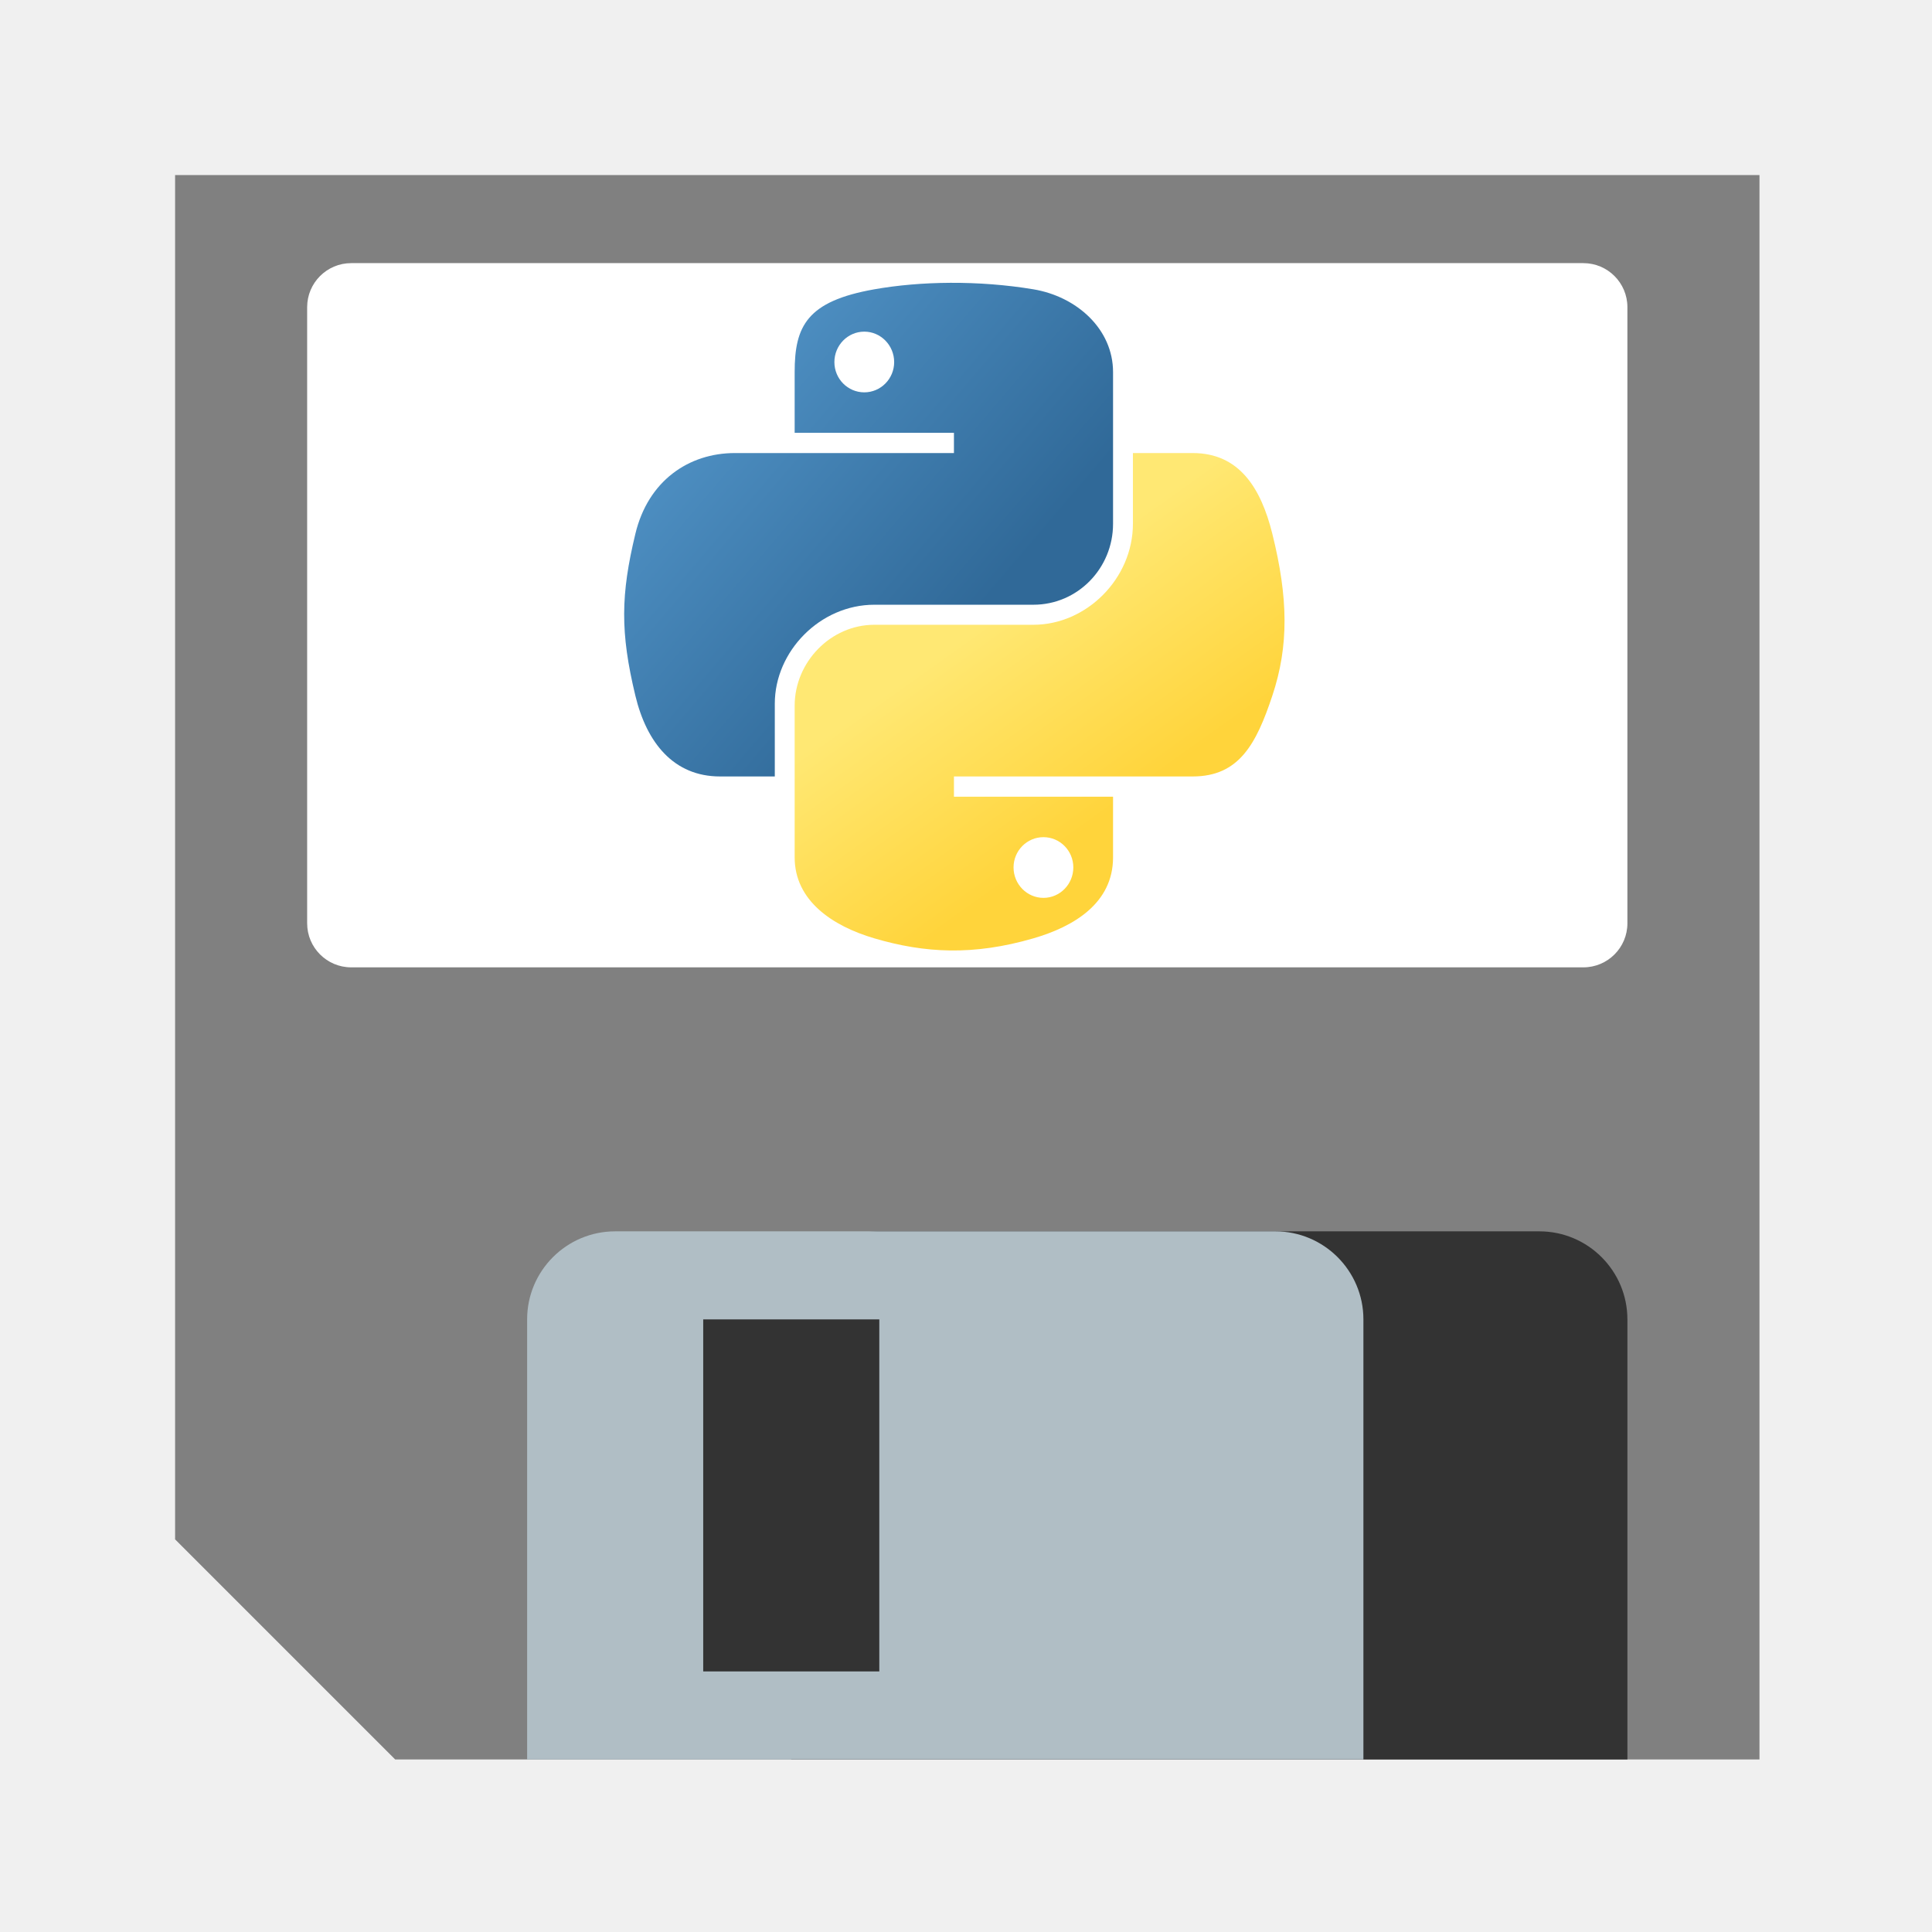
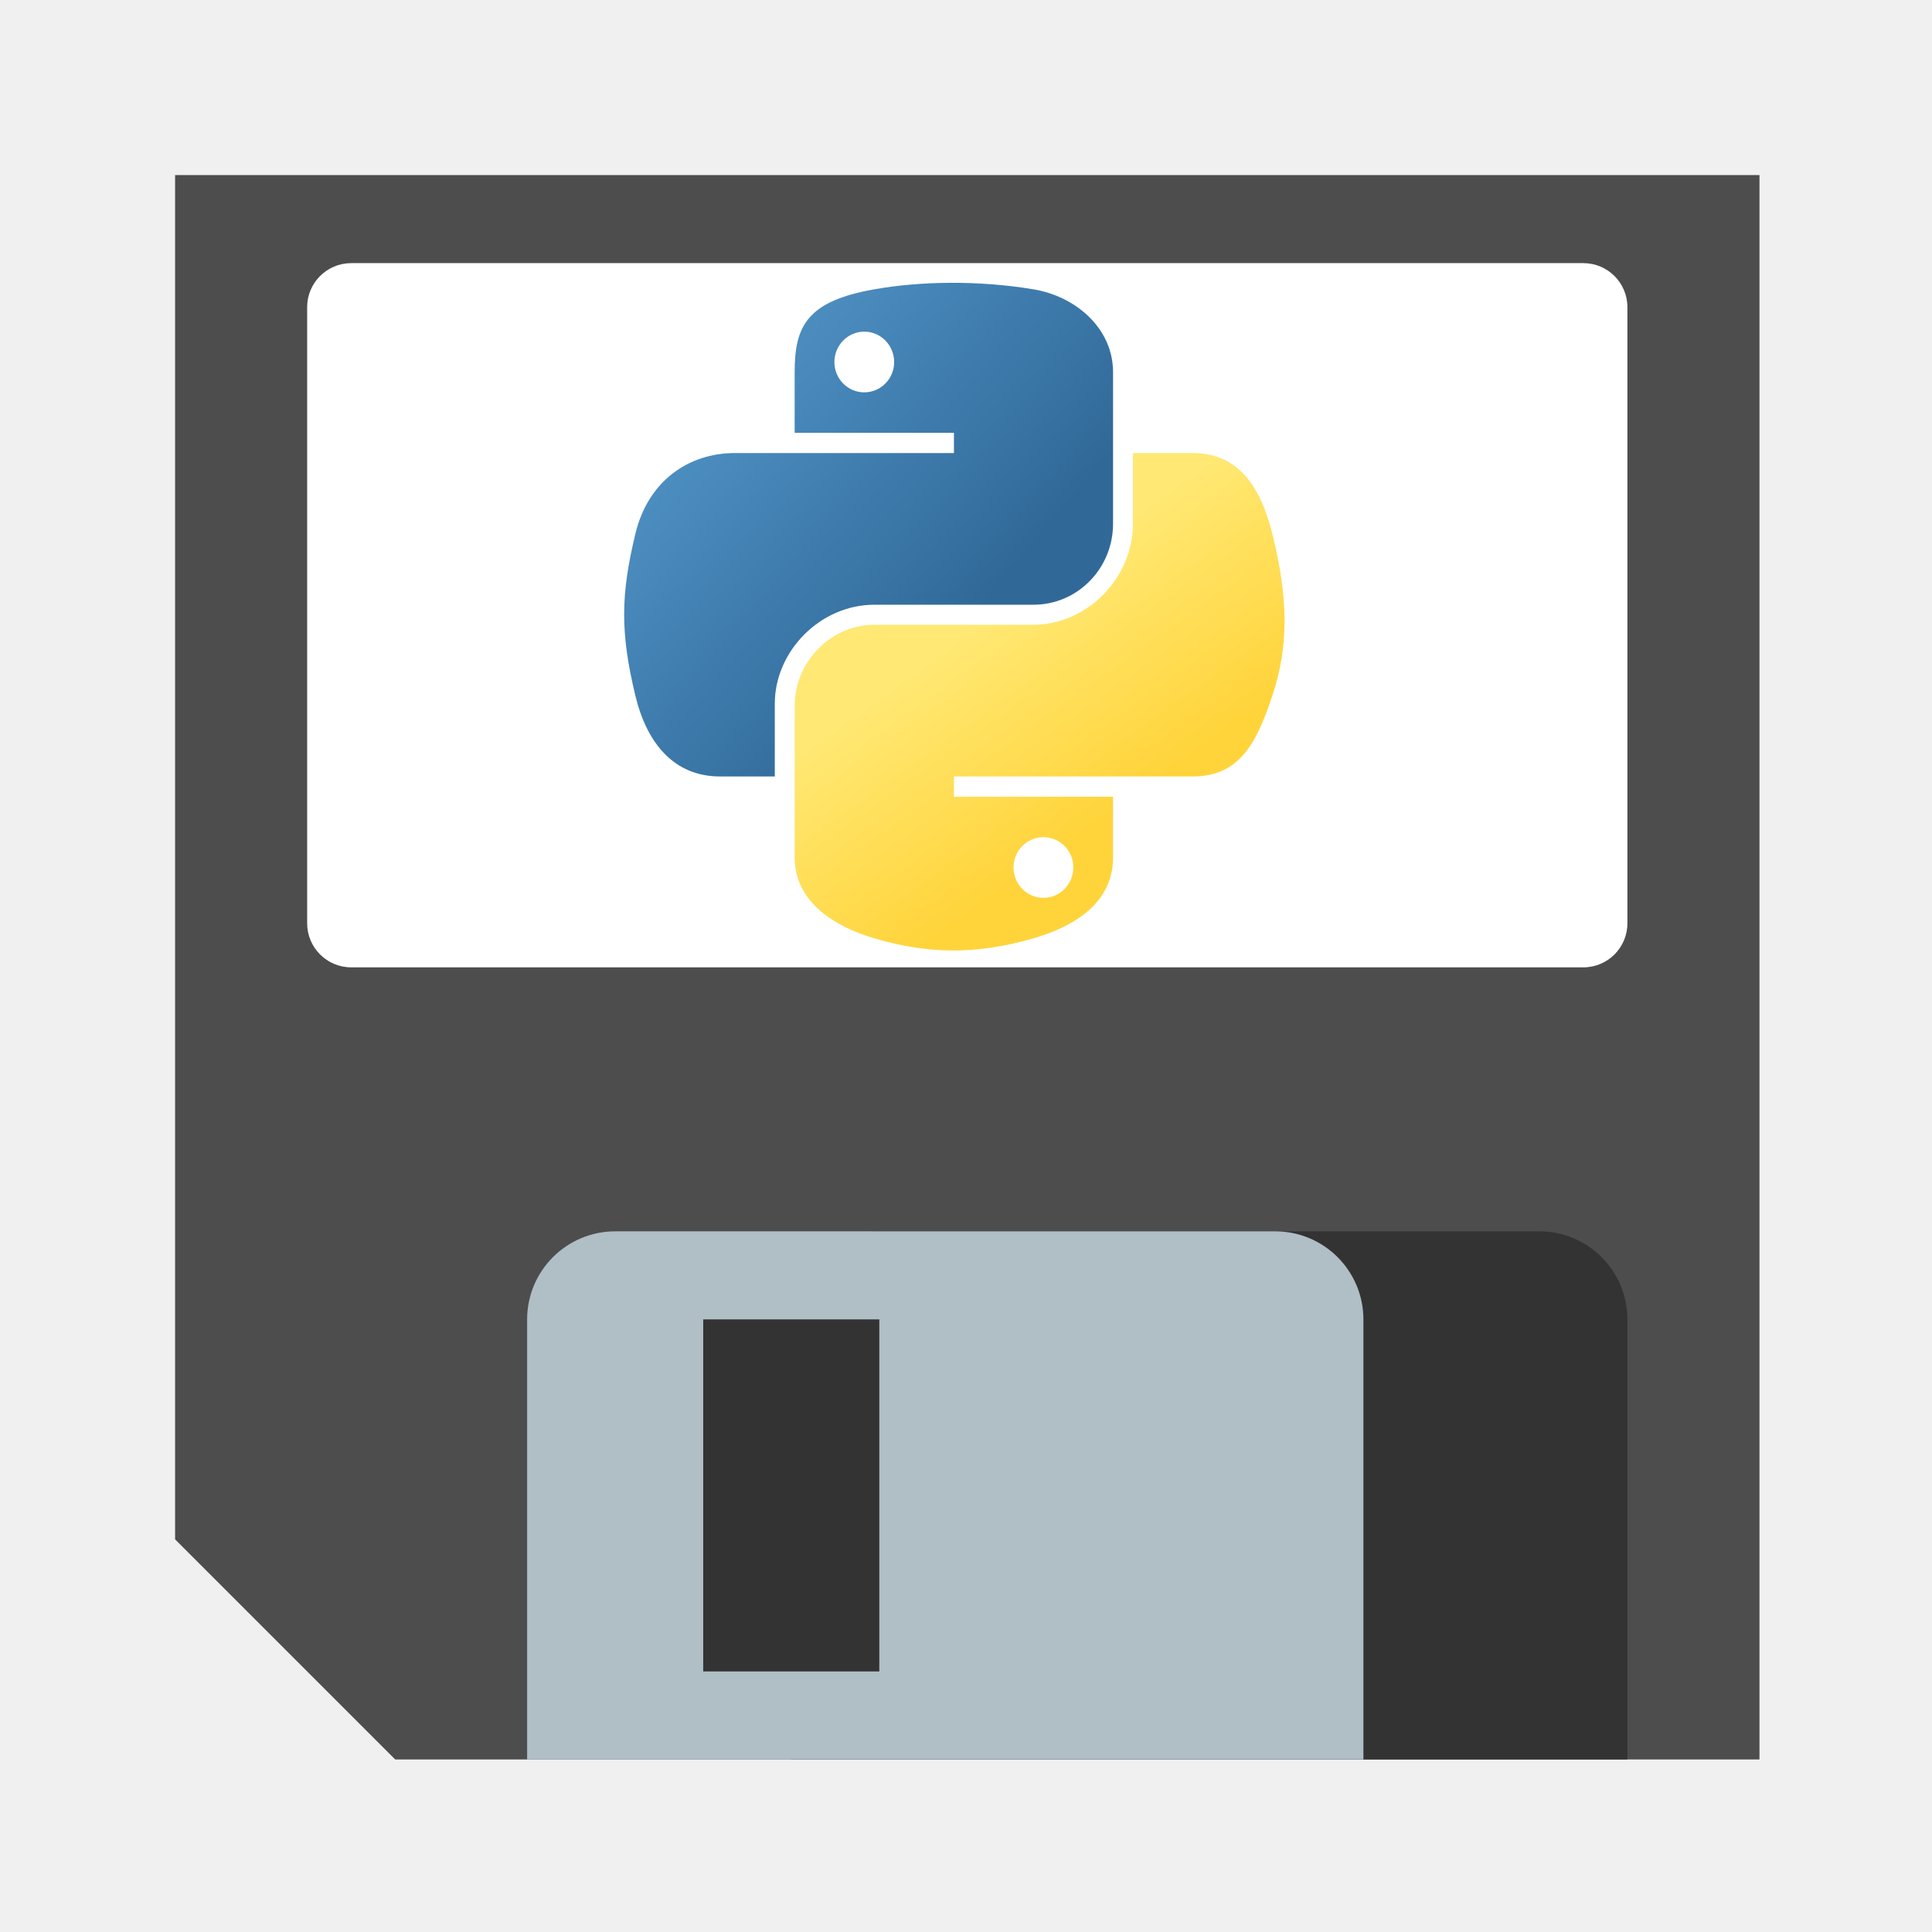
<svg xmlns="http://www.w3.org/2000/svg" xmlns:xlink="http://www.w3.org/1999/xlink" role="img" focusable="false" aria-hidden="true" viewBox="0 0 14 14" version="1.1" id="svg14">
  <defs id="defs18">
    <linearGradient id="BlueGreen" gradientUnits="userSpaceOnUse" y1="20" x1="0" y2="180" x2="0" xlink:href="#linearGradientStops" gradientTransform="matrix(0.01229036,0,0,0.01229036,4.029308,3.003469)" />
    <linearGradient id="linearGradientStops">
      <stop offset="0" style="stop-color:#0515fe" id="stop2" />
      <stop offset="1" style="stop-color:#2cab28" id="stop4" />
    </linearGradient>
    <linearGradient x1="26.649" y1="20.604" x2="135.665" y2="114.398" id="linearGradient1478" xlink:href="#linearGradient4689" gradientUnits="userSpaceOnUse" gradientTransform="matrix(0.562541,0,0,0.567972,-9.399749,-5.305317)" />
    <linearGradient id="linearGradient4689">
      <stop style="stop-color:#5a9fd4;stop-opacity:1" offset="0" id="stop4691" />
      <stop style="stop-color:#306998;stop-opacity:1" offset="1" id="stop4693" />
    </linearGradient>
    <linearGradient x1="150.961" y1="192.352" x2="112.031" y2="137.273" id="linearGradient1475" xlink:href="#linearGradient4671" gradientUnits="userSpaceOnUse" gradientTransform="matrix(0.562541,0,0,0.567972,-9.399749,-5.305317)" />
    <linearGradient id="linearGradient4671">
      <stop style="stop-color:#ffd43b;stop-opacity:1" offset="0" id="stop4673" />
      <stop style="stop-color:#ffe873;stop-opacity:1" offset="1" id="stop4675" />
    </linearGradient>
  </defs>
  <g id="g973" transform="translate(-2.307e-4,-2.307e-4)">
-     <path fill="#4d4d4d" d="M 12.75,1.269 V 12.75 H 2.864 L 1.269,11.155 V 1.269 Z" id="path2" style="fill:#808080;stroke-width:0.957" />
-     <path fill="#ffffff" d="m 2.226,2.226 c 0,-0.176 0.143,-0.319 0.319,-0.319 h 8.929 c 0.176,0 0.319,0.143 0.319,0.319 v 4.465 c 0,0.176 -0.143,0.319 -0.319,0.319 H 2.545 c -0.176,0 -0.319,-0.143 -0.319,-0.319 z" id="path4" style="stroke-width:0.957" />
-     <path d="M 11.793,12.75 V 9.561 c 0,-0.352 -0.286,-0.638 -0.638,-0.638 H 6.372 c -0.352,0 -0.638,0.286 -0.638,0.638 V 12.75 Z" id="path8" style="fill:#333333;stroke-width:0.957" />
-     <path fill="#b0bec5" d="M 9.88,12.75 V 9.561 c 0,-0.352 -0.286,-0.638 -0.638,-0.638 H 4.458 c -0.352,0 -0.638,0.286 -0.638,0.638 V 12.75 Z" id="path10" style="stroke-width:0.957" />
-     <path d="M 6.372,12.112 H 5.096 V 9.561 h 1.276 z" id="path12" style="fill:#333333;stroke-width:0.957" />
+     <path fill="#4d4d4d" d="M 12.75,1.269 V 12.75 H 2.864 L 1.269,11.155 V 1.269 Z" id="path2" stroke-width="0.957" />
+     <path fill="#ffffff" d="m 2.226,2.226 c 0,-0.176 0.143,-0.319 0.319,-0.319 h 8.929 c 0.176,0 0.319,0.143 0.319,0.319 v 4.465 c 0,0.176 -0.143,0.319 -0.319,0.319 H 2.545 c -0.176,0 -0.319,-0.143 -0.319,-0.319 z" id="path4" stroke-width="0.957" />
+     <path d="M 11.793,12.75 V 9.561 c 0,-0.352 -0.286,-0.638 -0.638,-0.638 H 6.372 c -0.352,0 -0.638,0.286 -0.638,0.638 V 12.75 Z" id="path8" fill="#333333" stroke-width="0.957" />
+     <path fill="#b0bec5" d="M 9.88,12.75 V 9.561 c 0,-0.352 -0.286,-0.638 -0.638,-0.638 H 4.458 c -0.352,0 -0.638,0.286 -0.638,0.638 V 12.75 Z" id="path10" stroke-width="0.957" />
+     <path d="M 6.372,12.112 H 5.096 V 9.561 h 1.276 z" id="path12" fill="#333333" stroke-width="0.957" />
  </g>
  <g id="g363" transform="matrix(0.04304922,0,0,0.04304922,4.282198,1.773935)">
-     <path id="path1948" style="fill:url(#linearGradient1478);fill-opacity:1" d="m 60.51,6.398 c -4.584,0.021 -8.961,0.412 -12.812,1.094 C 36.351,9.496 34.291,13.692 34.291,21.429 v 10.219 h 26.812 v 3.406 h -26.812 -10.062 c -7.792,0 -14.616,4.684 -16.75,13.594 -2.462,10.213 -2.571,16.586 0,27.25 1.906,7.938 6.458,13.594 14.25,13.594 h 9.219 v -12.25 c 0,-8.85 7.657,-16.656 16.75,-16.656 h 26.781 c 7.455,0 13.406,-6.138 13.406,-13.625 v -25.531 c 0,-7.266 -6.13,-12.725 -13.406,-13.938 -4.606,-0.767 -9.385,-1.115 -13.969,-1.094 z m -14.5,8.219 c 2.77,0 5.031,2.299 5.031,5.125 -2e-6,2.816 -2.262,5.094 -5.031,5.094 -2.779,-1e-6 -5.031,-2.277 -5.031,-5.094 -1e-6,-2.826 2.252,-5.125 5.031,-5.125 z" />
-     <path id="path1950" style="fill:url(#linearGradient1475);fill-opacity:1" d="m 91.229,35.054 v 11.906 c 0,9.231 -7.826,17 -16.75,17 h -26.781 c -7.336,0 -13.406,6.278 -13.406,13.625 v 25.531 c 0,7.266 6.319,11.54 13.406,13.625 8.487,2.496 16.626,2.947 26.781,0 6.75,-1.954 13.406,-5.888 13.406,-13.625 V 92.898 h -26.781 v -3.406 h 26.781 13.406 c 7.792,0 10.696,-5.435 13.406,-13.594 2.799,-8.399 2.68,-16.476 0,-27.25 -1.926,-7.757 -5.604,-13.594 -13.406,-13.594 z m -15.062,64.656 c 2.779,3e-6 5.031,2.277 5.031,5.094 -2e-6,2.826 -2.252,5.125 -5.031,5.125 -2.77,0 -5.031,-2.299 -5.031,-5.125 2e-6,-2.816 2.262,-5.094 5.031,-5.094 z" />
+     <path id="path1948" d="m 60.51,6.398 c -4.584,0.021 -8.961,0.412 -12.812,1.094 C 36.351,9.496 34.291,13.692 34.291,21.429 v 10.219 h 26.812 v 3.406 h -26.812 -10.062 c -7.792,0 -14.616,4.684 -16.75,13.594 -2.462,10.213 -2.571,16.586 0,27.25 1.906,7.938 6.458,13.594 14.25,13.594 h 9.219 v -12.25 c 0,-8.85 7.657,-16.656 16.75,-16.656 h 26.781 c 7.455,0 13.406,-6.138 13.406,-13.625 v -25.531 c 0,-7.266 -6.13,-12.725 -13.406,-13.938 -4.606,-0.767 -9.385,-1.115 -13.969,-1.094 z m -14.5,8.219 c 2.77,0 5.031,2.299 5.031,5.125 -2e-6,2.816 -2.262,5.094 -5.031,5.094 -2.779,-1e-6 -5.031,-2.277 -5.031,-5.094 -1e-6,-2.826 2.252,-5.125 5.031,-5.125 z" fill="url(#linearGradient1478)" fill-opacity="1" />
+     <path id="path1950" d="m 91.229,35.054 v 11.906 c 0,9.231 -7.826,17 -16.75,17 h -26.781 c -7.336,0 -13.406,6.278 -13.406,13.625 v 25.531 c 0,7.266 6.319,11.54 13.406,13.625 8.487,2.496 16.626,2.947 26.781,0 6.75,-1.954 13.406,-5.888 13.406,-13.625 V 92.898 h -26.781 v -3.406 h 26.781 13.406 c 7.792,0 10.696,-5.435 13.406,-13.594 2.799,-8.399 2.68,-16.476 0,-27.25 -1.926,-7.757 -5.604,-13.594 -13.406,-13.594 z m -15.062,64.656 c 2.779,3e-6 5.031,2.277 5.031,5.094 -2e-6,2.826 -2.252,5.125 -5.031,5.125 -2.77,0 -5.031,-2.299 -5.031,-5.125 2e-6,-2.816 2.262,-5.094 5.031,-5.094 z" fill="url(#linearGradient1475)" fill-opacity="1" />
  </g>
</svg>
